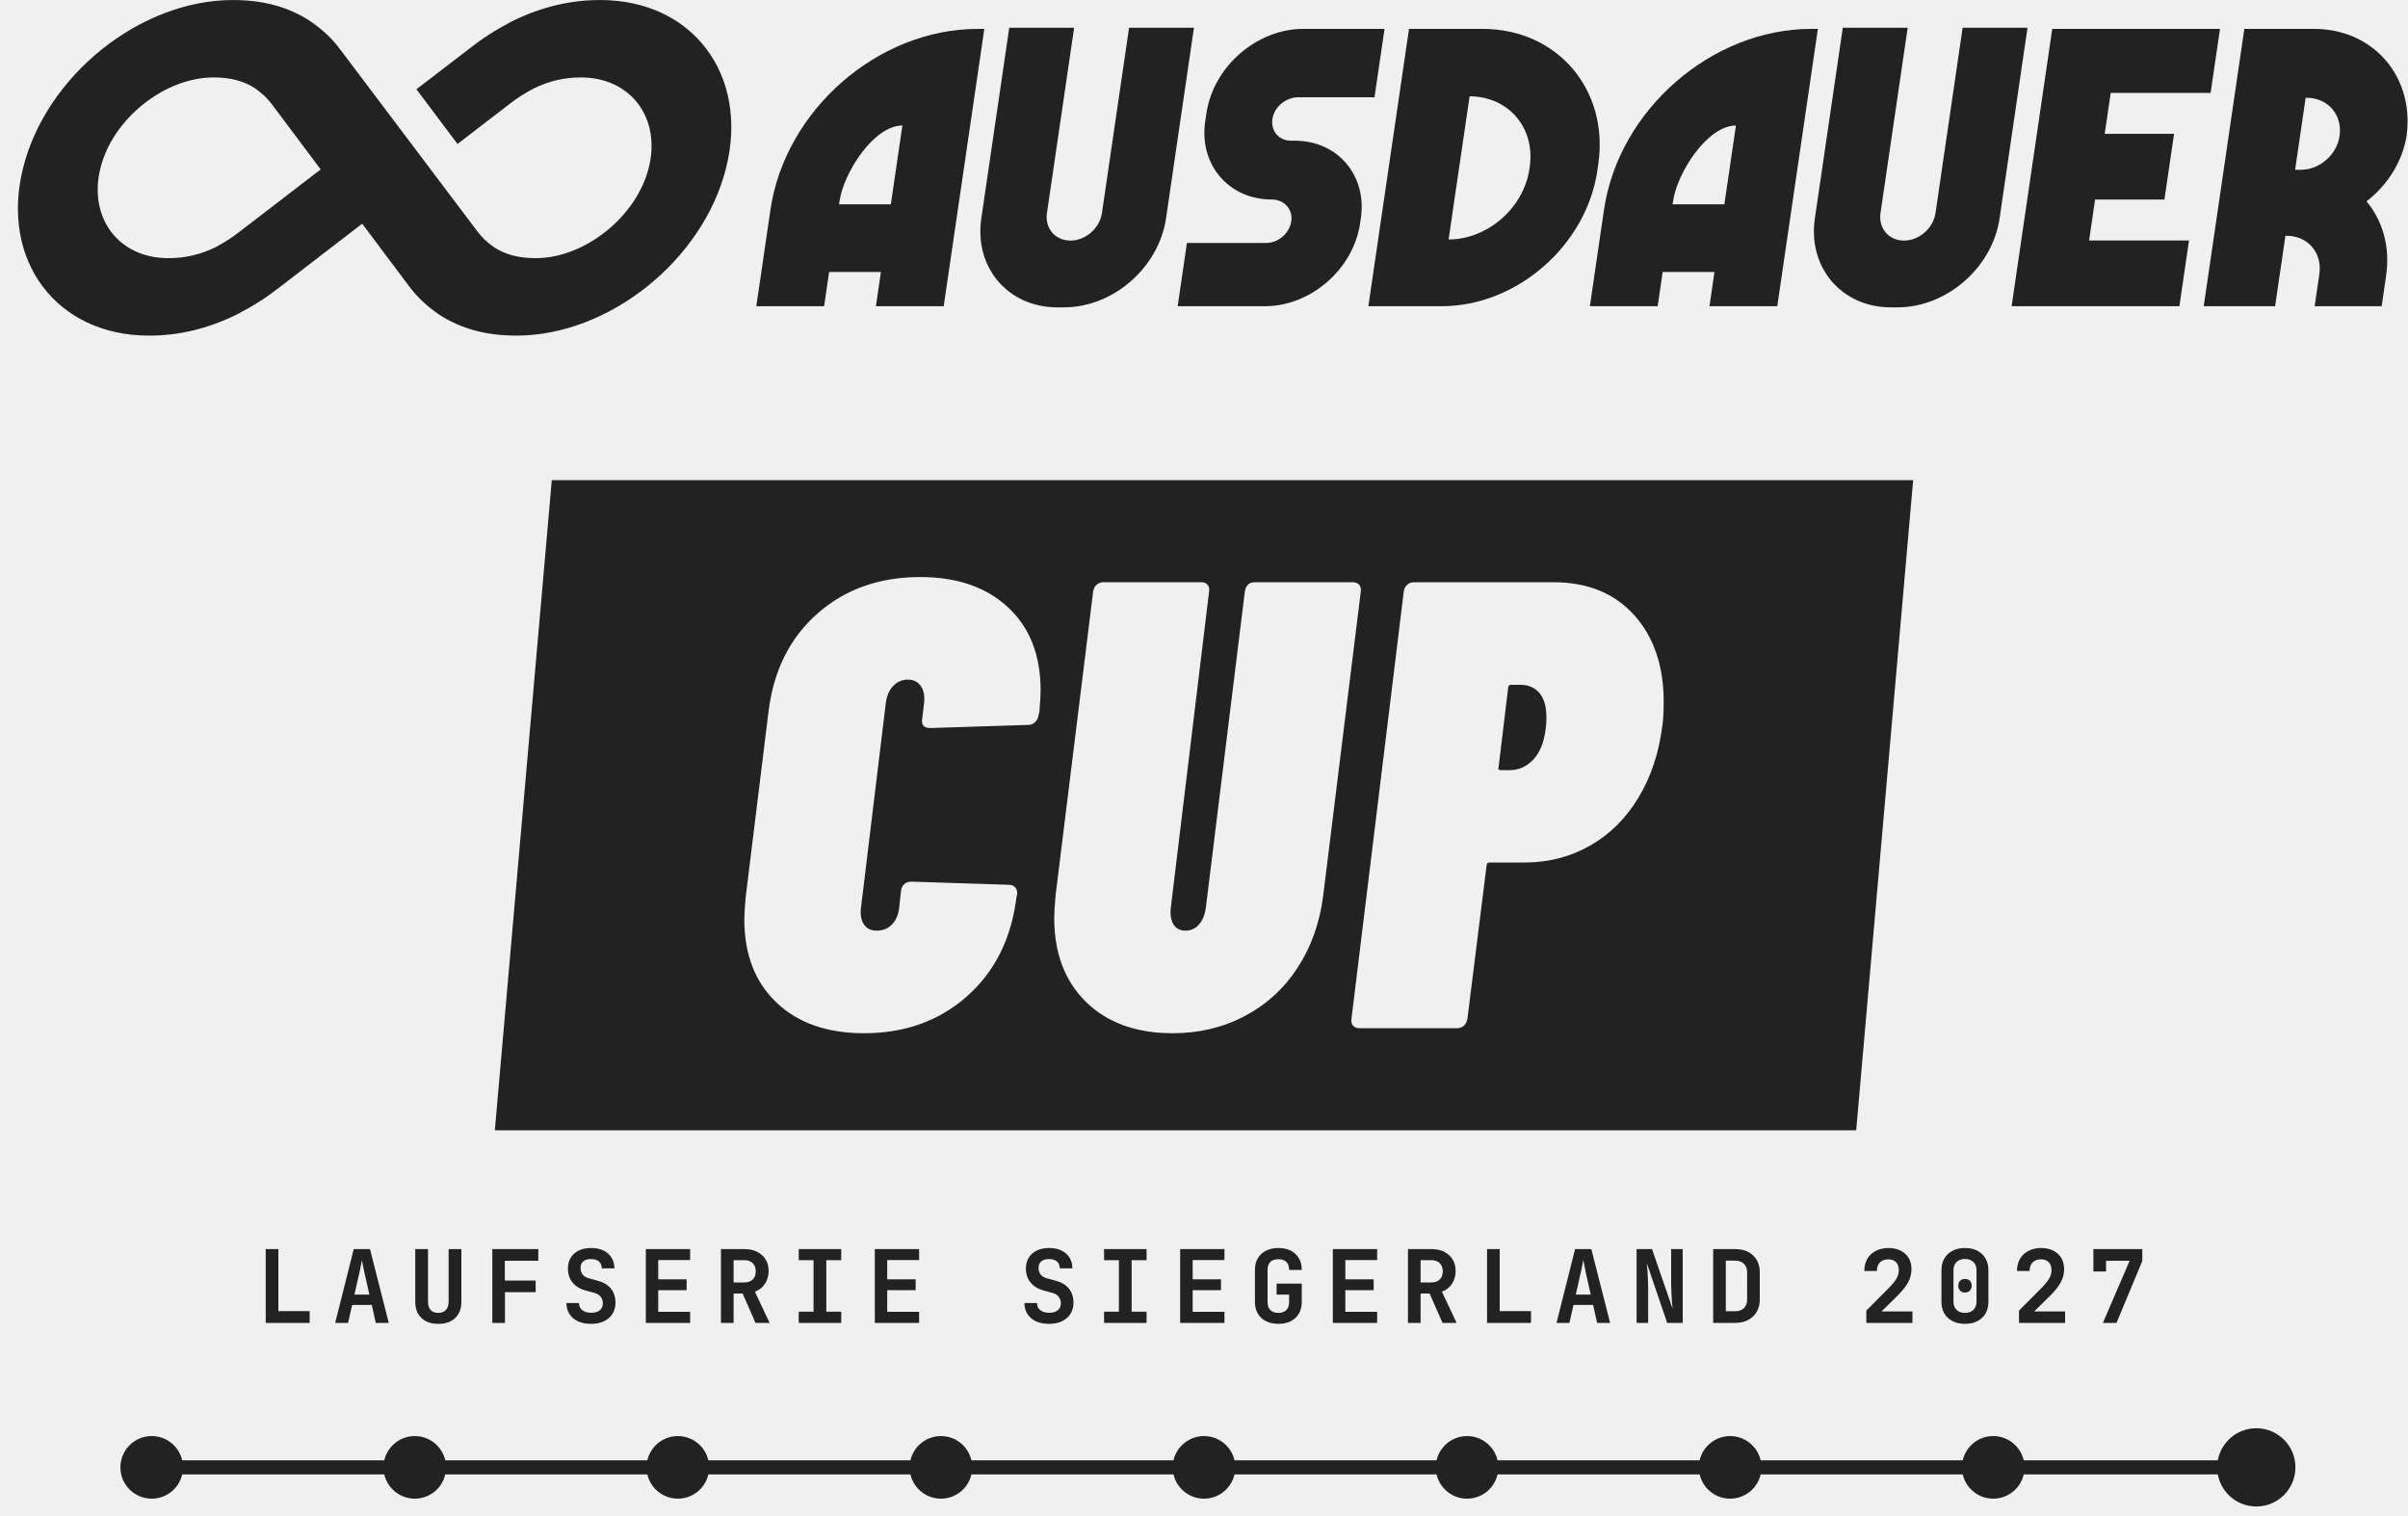
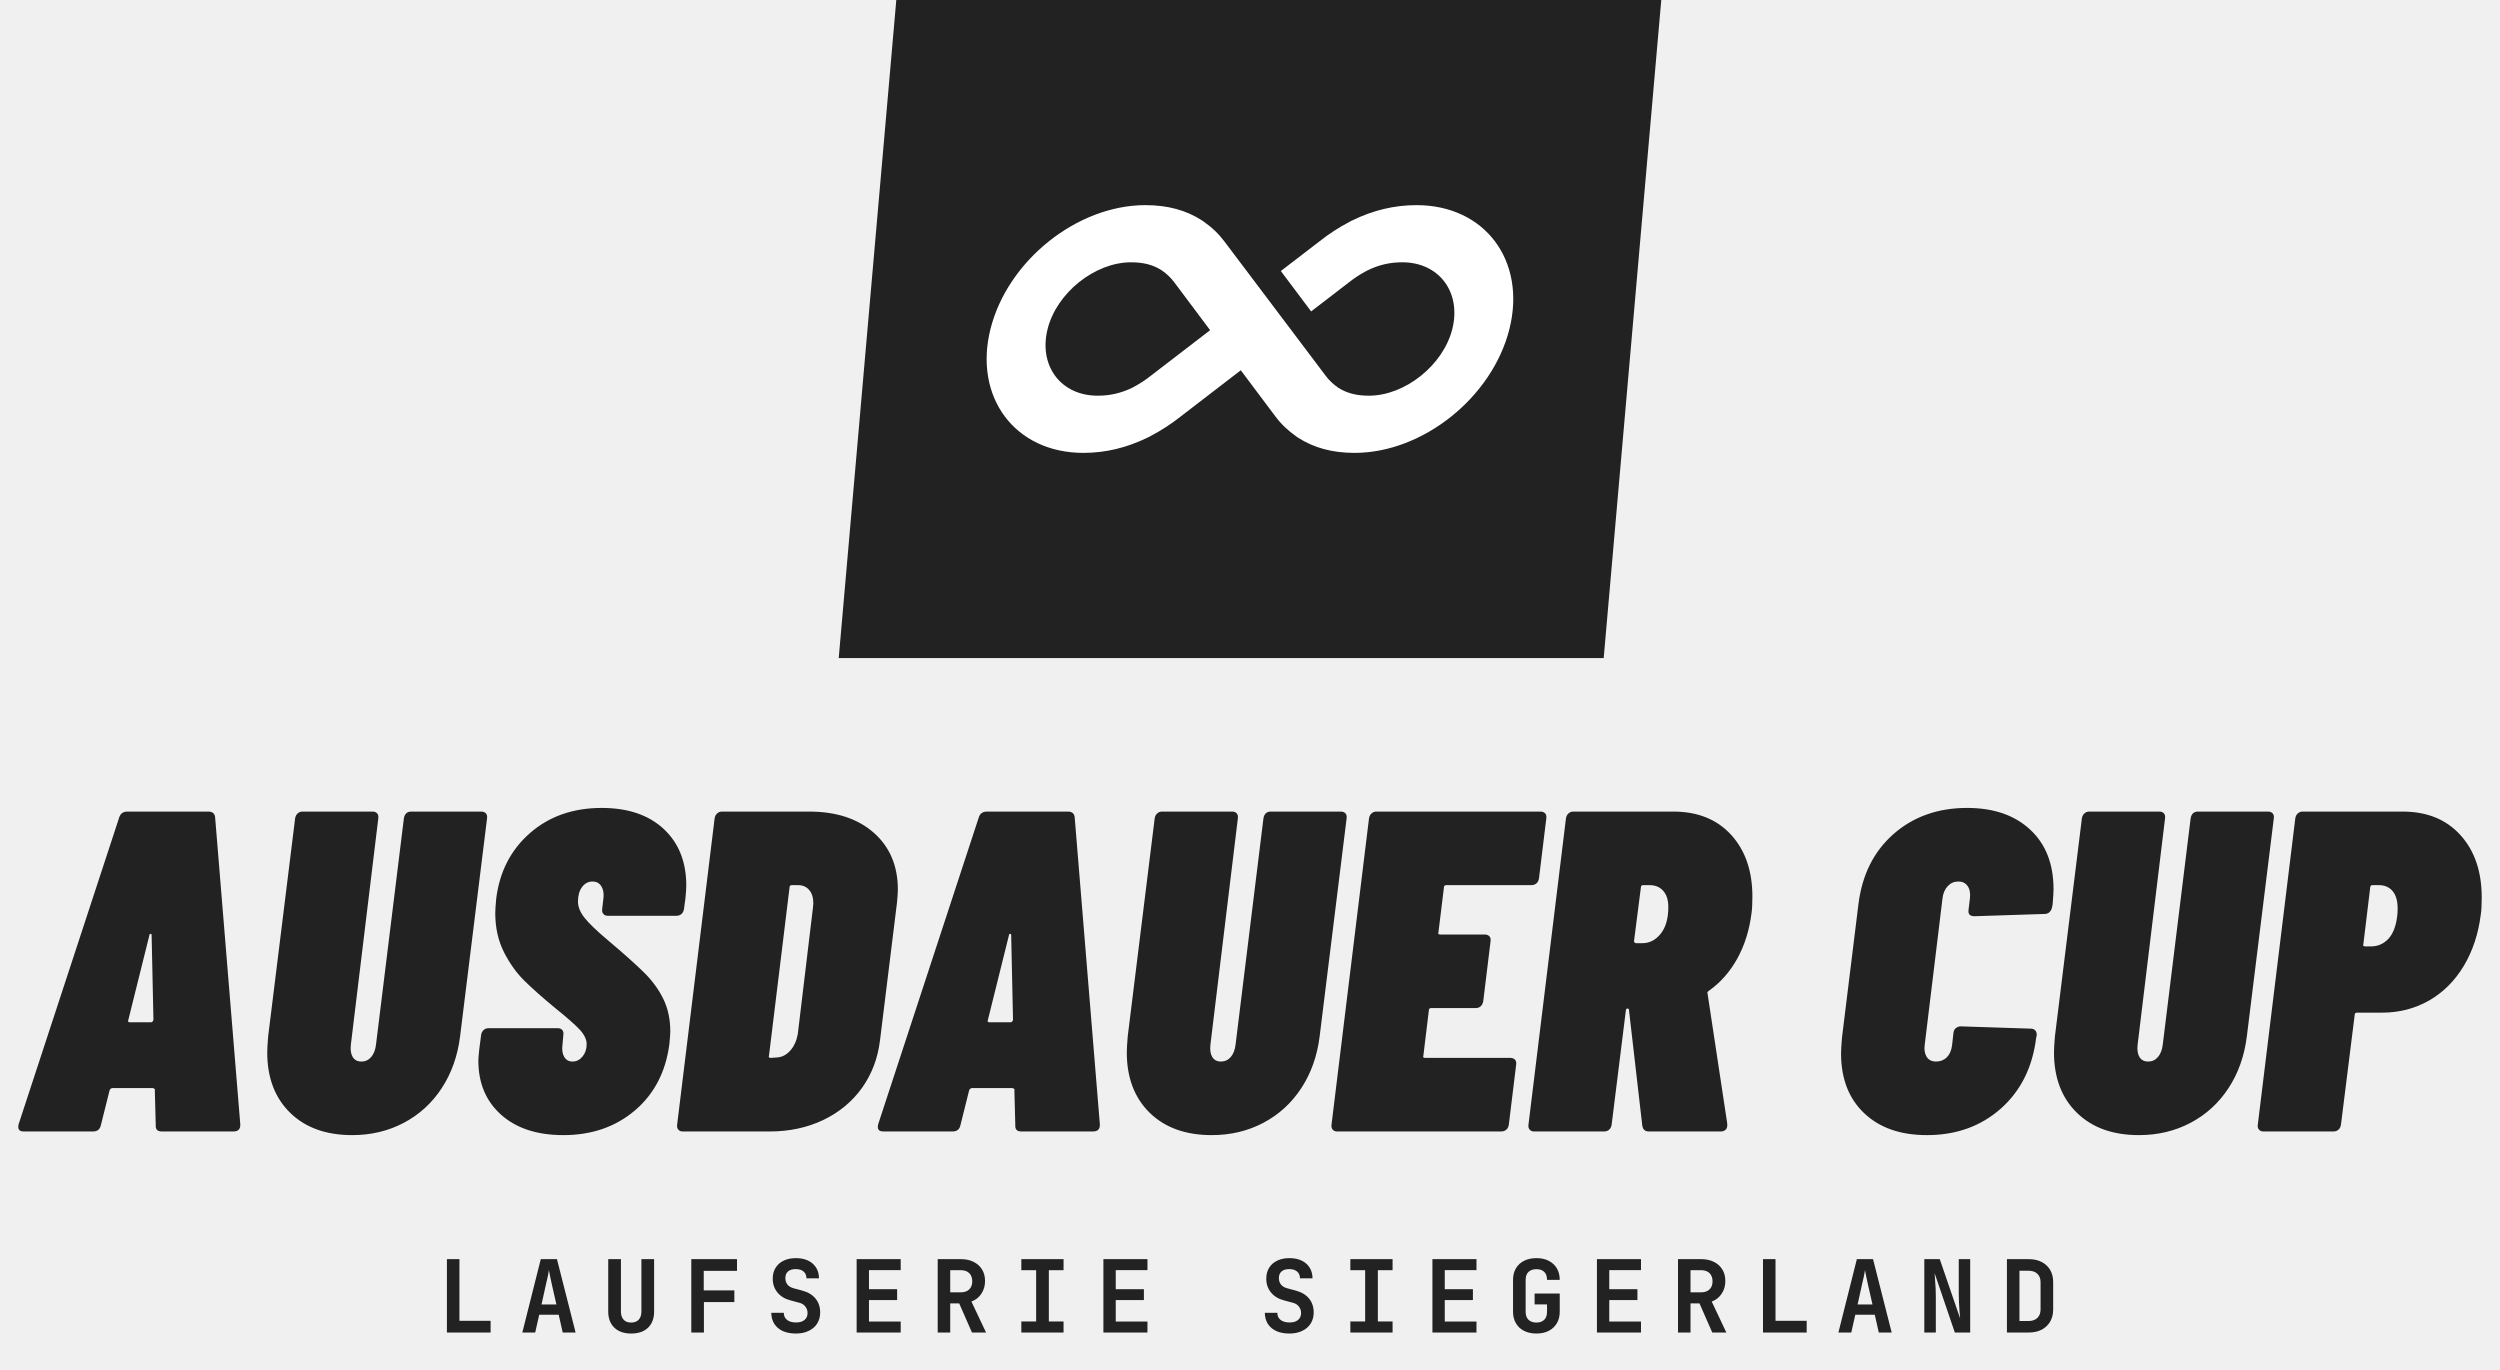
- <svg xmlns="http://www.w3.org/2000/svg" viewBox="0 0 200 125.88" role="img" aria-label="AUSDAUER CUP – Laufserie Siegerland 2027">
-   <g fill="#222222" transform="translate(0 0) scale(0.98333) translate(-318.11 -283.6)">
-     <path d="M 338.402 303.129 C 337.762 303.641 337.133 304.043 336.301 304.488 C 335 305.117 333.738 305.406 332.324 305.406 C 328.113 305.406 325.547 301.984 326.598 297.777 C 327.633 293.637 332.008 290.141 336.145 290.141 C 337.566 290.141 338.688 290.434 339.652 291.059 C 340.262 291.484 340.684 291.895 341.082 292.418 L 345.195 297.91 Z M 368.816 283.602 C 366.281 283.602 363.871 284.176 361.445 285.355 L 361.359 285.398 L 361.238 285.461 C 359.891 286.172 358.801 286.879 357.711 287.742 L 353.285 291.141 L 356.754 295.762 L 361.102 292.418 C 361.738 291.914 362.371 291.504 363.203 291.066 C 364.504 290.434 365.766 290.141 367.18 290.141 C 371.391 290.141 373.961 293.566 372.906 297.777 C 371.867 301.914 367.496 305.406 363.359 305.406 C 361.938 305.406 360.816 305.113 359.852 304.492 C 359.242 304.066 358.82 303.66 358.422 303.133 L 346.871 287.812 C 346.188 286.895 345.426 286.164 344.402 285.445 L 344.281 285.363 C 342.453 284.176 340.332 283.602 337.781 283.602 C 329.965 283.602 322.02 289.961 320.062 297.777 C 318.105 305.586 322.871 311.949 330.688 311.949 C 333.223 311.949 335.633 311.371 338.059 310.191 L 338.145 310.148 L 338.266 310.086 C 339.609 309.379 340.703 308.672 341.789 307.812 L 348.703 302.496 L 352.633 307.738 C 353.316 308.656 354.078 309.383 355.102 310.105 L 355.223 310.188 C 357.051 311.371 359.172 311.949 361.723 311.949 C 369.539 311.949 377.488 305.586 379.441 297.777 C 381.398 289.961 376.633 283.602 368.816 283.602" />
-     <path d="M 393.355 300.859 L 388.98 300.859 L 389.02 300.586 C 389.375 298.172 391.914 294.203 394.328 294.203 Z M 400.711 286.039 C 392.27 286.039 384.422 292.883 383.184 301.324 L 381.992 309.465 L 387.719 309.465 L 388.141 306.574 L 392.516 306.574 L 392.094 309.465 L 397.82 309.465 L 401.25 286.039 Z M 400.711 286.039" />
-     <path d="M 463.758 300.859 L 459.387 300.859 L 459.426 300.586 C 459.777 298.172 462.32 294.203 464.734 294.203 Z M 471.117 286.039 C 462.676 286.039 454.828 292.883 453.59 301.324 L 452.398 309.465 L 458.125 309.465 L 458.547 306.574 L 462.922 306.574 L 462.5 309.465 L 468.227 309.465 L 471.656 286.039 Z M 471.117 286.039" />
-     <path d="M 413.477 285.941 L 411.184 301.602 C 410.992 302.883 409.805 303.922 408.52 303.922 C 407.238 303.922 406.352 302.883 406.539 301.602 L 408.836 285.941 L 403.355 285.941 L 400.996 302.047 C 400.387 306.195 403.258 309.562 407.41 309.562 L 407.98 309.562 C 412.133 309.562 415.988 306.195 416.598 302.047 L 418.957 285.941 Z M 413.477 285.941" />
-     <path d="M 483.883 285.941 L 481.59 301.602 C 481.398 302.883 480.211 303.922 478.93 303.922 C 477.645 303.922 476.762 302.883 476.945 301.602 L 479.242 285.941 L 473.762 285.941 L 471.402 302.047 C 470.793 306.195 473.664 309.562 477.816 309.562 L 478.387 309.562 C 482.539 309.562 486.398 306.195 487.004 302.047 L 489.363 285.941 Z M 483.883 285.941" />
-     <path d="M 427.148 295.484 C 426.117 295.484 425.41 294.633 425.594 293.594 C 425.77 292.59 426.758 291.816 427.762 291.816 L 434.207 291.816 L 435.055 286.039 L 428.195 286.039 C 424.25 286.039 420.586 289.234 420.008 293.18 L 419.906 293.859 C 419.375 297.504 421.895 300.453 425.535 300.453 C 426.539 300.453 427.301 301.23 427.184 302.23 C 427.062 303.27 426.105 304.121 425.074 304.121 L 418.363 304.121 L 417.582 309.465 L 424.957 309.465 C 428.828 309.465 432.426 306.328 432.992 302.457 L 433.055 302.027 C 433.586 298.414 431.086 295.484 427.473 295.484 Z M 427.148 295.484" />
-     <path d="M 447.289 297.879 C 446.809 301.164 443.75 303.828 440.465 303.828 L 442.238 291.738 C 445.523 291.738 447.797 294.402 447.316 297.688 Z M 443.324 286.039 L 437.121 286.039 L 433.688 309.465 L 439.891 309.465 C 446.223 309.465 452.105 304.332 453.031 298.004 L 453.105 297.5 C 454.035 291.172 449.652 286.039 443.324 286.039" />
-     <path d="M 494.566 303.91 L 495.07 300.457 L 500.926 300.457 L 501.742 294.902 L 495.883 294.902 L 496.391 291.449 L 504.828 291.449 L 505.621 286.039 L 491.453 286.039 L 488.02 309.465 L 502.191 309.465 L 503.004 303.91 Z M 494.566 303.91" />
-     <path d="M 511.965 297.941 L 512.855 291.863 L 512.961 291.863 C 514.746 291.863 515.98 293.312 515.719 295.098 C 515.492 296.668 514.031 297.941 512.461 297.941 Z M 517.996 300.609 C 519.762 299.246 521.047 297.246 521.391 295.016 C 521.5 294.168 521.488 293.352 521.371 292.574 C 520.801 288.793 517.703 286.039 513.555 286.039 L 507.676 286.039 L 504.246 309.465 L 510.277 309.465 L 511.148 303.516 L 511.254 303.516 C 513.039 303.516 514.277 304.961 514.012 306.75 L 513.617 309.465 L 519.277 309.465 L 519.652 306.898 C 520.012 304.445 519.352 302.227 517.996 300.609" />
+ <svg xmlns="http://www.w3.org/2000/svg" viewBox="0 0 273.54 149.8" role="img" aria-label="AUSDAUER CUP – LAUFSERIE SIEGERLAND">
+   <g transform="translate(91.77 0) scale(1.125)">
+     <polygon points="5.6,0 80,0 74.4,64 0,64" fill="#222222" />
+     <g fill="#FFFFFF" transform="translate(13.1 19.95) scale(0.85) translate(-318.11 -283.6)">
+       <path d="M 338.402 303.129 C 337.762 303.641 337.133 304.043 336.301 304.488 C 335 305.117 333.738 305.406 332.324 305.406 C 328.113 305.406 325.547 301.984 326.598 297.777 C 327.633 293.637 332.008 290.141 336.145 290.141 C 337.566 290.141 338.688 290.434 339.652 291.059 C 340.262 291.484 340.684 291.895 341.082 292.418 L 345.195 297.91 Z M 368.816 283.602 C 366.281 283.602 363.871 284.176 361.445 285.355 L 361.359 285.398 L 361.238 285.461 C 359.891 286.172 358.801 286.879 357.711 287.742 L 353.285 291.141 L 356.754 295.762 L 361.102 292.418 C 361.738 291.914 362.371 291.504 363.203 291.066 C 364.504 290.434 365.766 290.141 367.18 290.141 C 371.391 290.141 373.961 293.566 372.906 297.777 C 371.867 301.914 367.496 305.406 363.359 305.406 C 361.938 305.406 360.816 305.113 359.852 304.492 C 359.242 304.066 358.82 303.66 358.422 303.133 L 346.871 287.812 C 346.188 286.895 345.426 286.164 344.402 285.445 L 344.281 285.363 C 342.453 284.176 340.332 283.602 337.781 283.602 C 329.965 283.602 322.02 289.961 320.062 297.777 C 318.105 305.586 322.871 311.949 330.688 311.949 C 333.223 311.949 335.633 311.371 338.059 310.191 L 338.145 310.148 L 338.266 310.086 C 339.609 309.379 340.703 308.672 341.789 307.812 L 348.703 302.496 L 352.633 307.738 C 353.316 308.656 354.078 309.383 355.102 310.105 L 355.223 310.188 C 357.051 311.371 359.172 311.949 361.723 311.949 C 369.539 311.949 377.488 305.586 379.441 297.777 C 381.398 289.961 376.633 283.602 368.816 283.602" />
+     </g>
  </g>
-   <path fill="#222222" fill-rule="evenodd" d="M45.83 39.88L158.9 39.88L154.17 93.88L41.1 93.88ZM71.77 85.82Q67.17 85.82 64.5 83.28Q61.82 80.74 61.82 76.35L61.82 76.35Q61.82 75.82 61.93 74.55L61.93 74.55L63.83 59.1Q64.47 53.96 67.91 50.95Q71.35 47.93 76.43 47.93L76.43 47.93Q81.03 47.93 83.73 50.45Q86.43 52.96 86.43 57.35L86.43 57.35Q86.43 57.83 86.33 59.1L86.33 59.1L86.27 59.36Q86.22 59.73 85.98 59.97Q85.74 60.21 85.43 60.21L85.43 60.21L77.28 60.47Q76.48 60.47 76.59 59.73L76.59 59.73L76.75 58.41Q76.85 57.51 76.48 56.98Q76.11 56.45 75.42 56.45L75.42 56.45Q74.68 56.45 74.18 56.98Q73.68 57.51 73.57 58.41L73.57 58.41L71.51 75.4Q71.4 76.24 71.75 76.77Q72.09 77.3 72.83 77.3L72.83 77.3Q73.57 77.3 74.07 76.8Q74.58 76.3 74.68 75.4L74.68 75.4L74.84 73.97Q74.89 73.6 75.13 73.41Q75.37 73.23 75.69 73.23L75.69 73.23L83.78 73.49Q84.16 73.49 84.34 73.73Q84.53 73.97 84.47 74.34L84.47 74.34L84.42 74.55Q83.78 79.68 80.32 82.75Q76.85 85.82 71.77 85.82L71.77 85.82ZM97.41 85.82Q92.86 85.82 90.21 83.23Q87.56 80.64 87.56 76.24L87.56 76.24Q87.56 75.66 87.67 74.39L87.67 74.39L90.79 49.15Q90.84 48.78 91.08 48.57Q91.32 48.36 91.64 48.36L91.64 48.36L99.79 48.36Q100.11 48.36 100.29 48.57Q100.48 48.78 100.42 49.15L100.42 49.15L97.25 75.34Q97.14 76.24 97.46 76.77Q97.78 77.3 98.47 77.3L98.47 77.3Q99.15 77.3 99.6 76.77Q100.05 76.24 100.16 75.34L100.16 75.34L103.39 49.15Q103.44 48.78 103.65 48.57Q103.86 48.36 104.23 48.36L104.23 48.36L112.33 48.36Q112.7 48.36 112.89 48.57Q113.07 48.78 113.02 49.15L113.02 49.15L109.9 74.39Q109.47 77.78 107.78 80.37Q106.09 82.97 103.39 84.39Q100.69 85.82 97.41 85.82L97.41 85.82ZM129.02 48.36Q133.26 48.36 135.72 51.08Q138.18 53.81 138.18 58.3L138.18 58.3Q138.18 59.57 138.07 60.26L138.07 60.26Q137.65 63.65 136.09 66.24Q134.53 68.84 132.06 70.24Q129.6 71.64 126.64 71.64L126.64 71.64L123.73 71.64Q123.47 71.64 123.47 71.9L123.47 71.9L121.88 84.61Q121.82 84.98 121.59 85.19Q121.35 85.4 121.03 85.4L121.03 85.4L112.88 85.4Q112.56 85.4 112.38 85.19Q112.19 84.98 112.25 84.61L112.25 84.61L116.59 49.15Q116.64 48.78 116.88 48.57Q117.11 48.36 117.43 48.36L117.43 48.36L129.02 48.36ZM125.37 63.97Q126.53 63.97 127.35 63.09Q128.18 62.22 128.39 60.47L128.39 60.47Q128.44 60.16 128.44 59.57L128.44 59.57Q128.44 58.25 127.86 57.56Q127.28 56.88 126.27 56.88L126.27 56.88L125.53 56.88Q125.26 56.88 125.26 57.14L125.26 57.14L124.47 63.7Q124.36 63.97 124.68 63.97L124.68 63.97L125.37 63.97Z" />
-   <path fill="#222222" d="M25.72 109.88L22.07 109.88L22.07 103.75L23.12 103.75L23.12 108.9L25.72 108.9L25.72 109.88ZM28.91 109.88L27.84 109.88L29.38 103.75L30.73 103.75L32.29 109.88L31.21 109.88L30.88 108.39L29.25 108.39L28.91 109.88ZM29.81 105.88L29.44 107.53L30.68 107.53L30.31 105.89Q30.22 105.48 30.15 105.14Q30.09 104.81 30.06 104.66L30.06 104.66Q30.04 104.81 29.97 105.14Q29.91 105.48 29.81 105.88L29.81 105.88ZM36.4 109.96L36.4 109.96Q35.5 109.96 35 109.47Q34.49 108.98 34.49 108.13L34.49 108.13L34.49 103.75L35.55 103.75L35.55 108.12Q35.55 108.56 35.76 108.8Q35.98 109.05 36.4 109.05L36.4 109.05Q36.81 109.05 37.04 108.8Q37.26 108.56 37.26 108.12L37.26 108.12L37.26 103.75L38.32 103.75L38.32 108.13Q38.32 108.98 37.81 109.47Q37.31 109.96 36.4 109.96ZM41.94 109.88L40.89 109.88L40.89 103.75L44.71 103.75L44.71 104.72L41.93 104.72L41.93 106.36L44.49 106.36L44.49 107.33L41.94 107.33L41.94 109.88ZM49.1 109.96L49.1 109.96Q48.47 109.96 48.01 109.75Q47.55 109.54 47.3 109.15Q47.05 108.76 47.04 108.23L47.04 108.23L48.09 108.23Q48.09 108.61 48.36 108.82Q48.64 109.04 49.11 109.04L49.11 109.04Q49.56 109.04 49.82 108.83Q50.07 108.62 50.07 108.25L50.07 108.25Q50.07 107.94 49.89 107.71Q49.71 107.48 49.38 107.39L49.38 107.39L48.67 107.2Q47.95 107.01 47.56 106.53Q47.17 106.06 47.17 105.38L47.17 105.38Q47.17 104.85 47.4 104.47Q47.64 104.08 48.07 103.87Q48.5 103.66 49.09 103.66L49.09 103.66Q49.98 103.66 50.5 104.12Q51.02 104.58 51.03 105.35L51.03 105.35L49.98 105.35Q49.98 104.99 49.75 104.78Q49.51 104.58 49.08 104.58L49.08 104.58Q48.67 104.58 48.44 104.77Q48.22 104.96 48.22 105.32L48.22 105.32Q48.22 105.64 48.39 105.86Q48.56 106.08 48.89 106.17L48.89 106.17L49.62 106.37Q50.35 106.56 50.74 107.03Q51.12 107.51 51.12 108.21L51.12 108.21Q51.12 108.73 50.87 109.13Q50.62 109.52 50.17 109.74Q49.71 109.96 49.1 109.96ZM57.32 109.88L53.64 109.88L53.64 103.75L57.32 103.75L57.32 104.66L54.67 104.66L54.67 106.26L57.03 106.26L57.03 107.16L54.67 107.16L54.67 108.96L57.32 108.96L57.32 109.88ZM60.93 109.88L59.88 109.88L59.88 103.75L61.82 103.75Q62.43 103.75 62.88 103.97Q63.33 104.2 63.59 104.61Q63.84 105.01 63.84 105.57L63.84 105.57Q63.84 106.17 63.53 106.64Q63.22 107.1 62.7 107.29L62.7 107.29L63.92 109.88L62.75 109.88L61.68 107.44L60.93 107.44L60.93 109.88ZM60.93 104.67L60.93 106.52L61.82 106.52Q62.27 106.52 62.52 106.27Q62.77 106.03 62.77 105.6L62.77 105.6Q62.77 105.17 62.52 104.92Q62.27 104.67 61.82 104.67L61.82 104.67L60.93 104.67ZM69.87 109.88L66.34 109.88L66.34 108.95L67.57 108.95L67.57 104.67L66.34 104.67L66.34 103.75L69.87 103.75L69.87 104.67L68.63 104.67L68.63 108.95L69.87 108.95L69.87 109.88ZM76.34 109.88L72.66 109.88L72.66 103.75L76.34 103.75L76.34 104.66L73.69 104.66L73.69 106.26L76.05 106.26L76.05 107.16L73.69 107.16L73.69 108.96L76.34 108.96L76.34 109.88ZM87.14 109.96L87.14 109.96Q86.51 109.96 86.05 109.75Q85.59 109.54 85.34 109.15Q85.09 108.76 85.08 108.23L85.08 108.23L86.13 108.23Q86.13 108.61 86.4 108.82Q86.68 109.04 87.15 109.04L87.15 109.04Q87.6 109.04 87.86 108.83Q88.11 108.62 88.11 108.25L88.11 108.25Q88.11 107.94 87.93 107.71Q87.75 107.48 87.42 107.39L87.42 107.39L86.71 107.2Q85.99 107.01 85.6 106.53Q85.21 106.06 85.21 105.38L85.21 105.38Q85.21 104.85 85.44 104.47Q85.68 104.08 86.11 103.87Q86.54 103.66 87.13 103.66L87.13 103.66Q88.02 103.66 88.54 104.12Q89.06 104.58 89.07 105.35L89.07 105.35L88.02 105.35Q88.02 104.99 87.79 104.78Q87.55 104.58 87.12 104.58L87.12 104.58Q86.71 104.58 86.48 104.77Q86.26 104.96 86.26 105.32L86.26 105.32Q86.26 105.64 86.43 105.86Q86.6 106.08 86.93 106.17L86.93 106.17L87.66 106.37Q88.39 106.56 88.78 107.03Q89.16 107.51 89.16 108.21L89.16 108.21Q89.16 108.73 88.91 109.13Q88.66 109.52 88.21 109.74Q87.75 109.96 87.14 109.96ZM95.23 109.88L91.7 109.88L91.7 108.95L92.93 108.95L92.93 104.67L91.7 104.67L91.7 103.75L95.23 103.75L95.23 104.67L93.99 104.67L93.99 108.95L95.23 108.95L95.23 109.88ZM101.7 109.88L98.02 109.88L98.02 103.75L101.7 103.75L101.7 104.66L99.06 104.66L99.06 106.26L101.41 106.26L101.41 107.16L99.06 107.16L99.06 108.96L101.7 108.96L101.7 109.88ZM106.18 109.96L106.18 109.96Q105.59 109.96 105.15 109.74Q104.71 109.52 104.47 109.11Q104.23 108.7 104.23 108.15L104.23 108.15L104.23 105.48Q104.23 104.91 104.47 104.51Q104.71 104.11 105.15 103.88Q105.59 103.66 106.18 103.66L106.18 103.66Q106.77 103.66 107.21 103.88Q107.64 104.11 107.88 104.51Q108.12 104.91 108.12 105.48L108.12 105.48L107.07 105.48Q107.07 105.04 106.84 104.81Q106.6 104.59 106.18 104.59L106.18 104.59Q105.75 104.59 105.51 104.81Q105.28 105.04 105.28 105.47L105.28 105.47L105.28 108.15Q105.28 108.58 105.51 108.81Q105.75 109.05 106.18 109.05L106.18 109.05Q106.6 109.05 106.84 108.81Q107.07 108.58 107.07 108.15L107.07 108.15L107.07 107.53L106.03 107.53L106.03 106.62L108.12 106.62L108.12 108.15Q108.12 108.7 107.88 109.11Q107.64 109.52 107.21 109.74Q106.77 109.96 106.18 109.96ZM114.38 109.88L110.7 109.88L110.7 103.75L114.38 103.75L114.38 104.66L111.74 104.66L111.74 106.26L114.09 106.26L114.09 107.16L111.74 107.16L111.74 108.96L114.38 108.96L114.38 109.88ZM117.99 109.88L116.94 109.88L116.94 103.75L118.88 103.75Q119.49 103.75 119.94 103.97Q120.39 104.2 120.65 104.61Q120.9 105.01 120.9 105.57L120.9 105.57Q120.9 106.17 120.59 106.64Q120.28 107.1 119.76 107.29L119.76 107.29L120.98 109.88L119.81 109.88L118.74 107.44L117.99 107.44L117.99 109.88ZM117.99 104.67L117.99 106.52L118.88 106.52Q119.33 106.52 119.58 106.27Q119.83 106.03 119.83 105.6L119.83 105.6Q119.83 105.17 119.58 104.92Q119.33 104.67 118.88 104.67L118.88 104.67L117.99 104.67ZM127.16 109.88L123.51 109.88L123.51 103.75L124.56 103.75L124.56 108.9L127.16 108.9L127.16 109.88ZM130.35 109.88L129.28 109.88L130.82 103.75L132.17 103.75L133.73 109.88L132.65 109.88L132.32 108.39L130.69 108.39L130.35 109.88ZM131.25 105.88L130.88 107.53L132.12 107.53L131.75 105.89Q131.66 105.48 131.6 105.14Q131.53 104.81 131.5 104.66L131.5 104.66Q131.48 104.81 131.41 105.14Q131.35 105.48 131.25 105.88L131.25 105.88ZM136.89 109.88L135.93 109.88L135.93 103.75L137.21 103.75L138.92 108.7Q138.89 108.43 138.86 108.07Q138.83 107.7 138.82 107.32Q138.8 106.94 138.8 106.65L138.8 106.65L138.8 103.75L139.76 103.75L139.76 109.88L138.47 109.88L136.78 104.92Q136.8 105.17 136.83 105.51Q136.85 105.85 136.87 106.22Q136.89 106.58 136.89 106.88L136.89 106.88L136.89 109.88ZM144.12 109.88L142.29 109.88L142.29 103.75L144.12 103.75Q144.74 103.75 145.19 103.98Q145.65 104.22 145.9 104.64Q146.16 105.07 146.16 105.66L146.16 105.66L146.16 107.95Q146.16 108.53 145.9 108.97Q145.65 109.4 145.19 109.64Q144.74 109.88 144.12 109.88L144.12 109.88ZM143.34 104.71L143.34 108.91L144.12 108.91Q144.57 108.91 144.84 108.66Q145.11 108.4 145.11 107.95L145.11 107.95L145.11 105.66Q145.11 105.22 144.84 104.97Q144.57 104.71 144.12 104.71L144.12 104.71L143.34 104.71ZM158.84 109.88L155.01 109.88L155.01 108.86L156.92 106.94Q157.32 106.53 157.52 106.19Q157.71 105.86 157.71 105.51L157.71 105.51Q157.71 105.08 157.48 104.84Q157.24 104.6 156.84 104.6L156.84 104.6Q156.39 104.6 156.14 104.86Q155.89 105.11 155.89 105.57L155.89 105.57L154.84 105.57Q154.85 104.98 155.09 104.56Q155.34 104.13 155.8 103.9Q156.25 103.66 156.85 103.66L156.85 103.66Q157.43 103.66 157.86 103.88Q158.29 104.1 158.53 104.49Q158.76 104.89 158.76 105.43L158.76 105.43Q158.76 106 158.47 106.53Q158.18 107.06 157.54 107.68L157.54 107.68L156.27 108.93L158.84 108.93L158.84 109.88ZM163.2 109.96L163.2 109.96Q162.61 109.96 162.17 109.73Q161.73 109.51 161.49 109.1Q161.25 108.68 161.25 108.13L161.25 108.13L161.25 105.49Q161.25 104.94 161.49 104.53Q161.73 104.12 162.17 103.89Q162.61 103.66 163.2 103.66L163.2 103.66Q163.81 103.66 164.24 103.89Q164.67 104.12 164.91 104.53Q165.15 104.94 165.15 105.49L165.15 105.49L165.15 108.13Q165.15 108.68 164.91 109.1Q164.67 109.51 164.24 109.73Q163.8 109.96 163.2 109.96ZM163.2 109.05L163.2 109.05Q163.64 109.05 163.9 108.8Q164.16 108.55 164.16 108.13L164.16 108.13L164.16 105.49Q164.16 105.07 163.9 104.82Q163.64 104.57 163.2 104.57L163.2 104.57Q162.77 104.57 162.51 104.82Q162.25 105.07 162.25 105.49L162.25 105.49L162.25 108.13Q162.25 108.55 162.51 108.8Q162.77 109.05 163.2 109.05ZM163.2 107.36L163.2 107.36Q162.96 107.36 162.8 107.2Q162.65 107.04 162.65 106.79L162.65 106.79Q162.65 106.53 162.8 106.38Q162.95 106.23 163.2 106.23L163.2 106.23Q163.45 106.23 163.61 106.38Q163.76 106.53 163.76 106.79L163.76 106.79Q163.76 107.04 163.61 107.2Q163.45 107.36 163.2 107.36ZM171.52 109.88L167.69 109.88L167.69 108.86L169.6 106.94Q170 106.53 170.2 106.19Q170.39 105.86 170.39 105.51L170.39 105.51Q170.39 105.08 170.16 104.84Q169.92 104.6 169.52 104.6L169.52 104.6Q169.07 104.6 168.82 104.86Q168.57 105.11 168.57 105.57L168.57 105.57L167.52 105.57Q167.53 104.98 167.77 104.56Q168.02 104.13 168.48 103.9Q168.93 103.66 169.53 103.66L169.53 103.66Q170.11 103.66 170.54 103.88Q170.97 104.1 171.21 104.49Q171.44 104.89 171.44 105.43L171.44 105.43Q171.44 106 171.15 106.53Q170.86 107.06 170.22 107.68L170.22 107.68L168.95 108.93L171.52 108.93L171.52 109.88ZM175.79 109.88L174.66 109.88L176.88 104.72L174.92 104.72L174.92 105.61L173.87 105.61L173.87 103.75L177.93 103.75L177.93 104.74L175.79 109.88Z" />
-   <path d="M12.6 121.88H187.4" stroke="#222222" stroke-width="1.17" fill="none" />
-   <circle cx="12.6" cy="121.88" r="2.6" fill="#222222" />
-   <circle cx="34.45" cy="121.88" r="2.6" fill="#222222" />
-   <circle cx="56.3" cy="121.88" r="2.6" fill="#222222" />
-   <circle cx="78.15" cy="121.88" r="2.6" fill="#222222" />
-   <circle cx="100" cy="121.88" r="2.6" fill="#222222" />
-   <circle cx="121.85" cy="121.88" r="2.6" fill="#222222" />
-   <circle cx="143.7" cy="121.88" r="2.6" fill="#222222" />
-   <circle cx="165.55" cy="121.88" r="2.6" fill="#222222" />
-   <circle cx="187.4" cy="121.88" r="3.25" fill="#222222" />
+   <path fill="#222222" d="M17.69 123.8Q16.99 123.8 17.04 123.1L17.04 123.1L16.94 119.3Q16.99 119.2 16.89 119.13Q16.79 119.05 16.69 119.05L16.69 119.05L12.34 119.05Q12.09 119.05 11.99 119.3L11.99 119.3L11.04 123.1Q10.89 123.8 10.19 123.8L10.19 123.8L2.59 123.8Q1.84 123.8 2.04 123L2.04 123L13.04 89.45Q13.24 88.8 13.94 88.8L13.94 88.8L22.79 88.8Q23.49 88.8 23.54 89.45L23.54 89.45L26.29 123L26.29 123.1Q26.29 123.8 25.54 123.8L25.54 123.8L17.69 123.8ZM14.04 111.6Q13.94 111.85 14.19 111.85L14.19 111.85L16.54 111.85Q16.69 111.85 16.79 111.6L16.79 111.6L16.59 102.35Q16.59 102.15 16.47 102.18Q16.34 102.2 16.34 102.35L16.34 102.35L14.04 111.6ZM38.54 124.2Q34.24 124.2 31.74 121.75Q29.24 119.3 29.24 115.15L29.24 115.15Q29.24 114.6 29.34 113.4L29.34 113.4L32.29 89.55Q32.34 89.2 32.57 89Q32.79 88.8 33.09 88.8L33.09 88.8L40.79 88.8Q41.09 88.8 41.27 89Q41.44 89.2 41.39 89.55L41.39 89.55L38.39 114.3Q38.29 115.15 38.59 115.65Q38.89 116.15 39.54 116.15L39.54 116.15Q40.19 116.15 40.62 115.65Q41.04 115.15 41.14 114.3L41.14 114.3L44.19 89.55Q44.24 89.2 44.44 89Q44.64 88.8 44.99 88.8L44.99 88.8L52.64 88.8Q52.99 88.8 53.17 89Q53.34 89.2 53.29 89.55L53.29 89.55L50.34 113.4Q49.94 116.6 48.34 119.05Q46.74 121.5 44.19 122.85Q41.64 124.2 38.54 124.2L38.54 124.2ZM61.64 124.2Q57.34 124.2 54.84 121.98Q52.34 119.75 52.34 116.05L52.34 116.05Q52.34 115.7 52.44 114.8L52.44 114.8L52.64 113.25Q52.69 112.9 52.92 112.7Q53.14 112.5 53.44 112.5L53.44 112.5L61.04 112.5Q61.34 112.5 61.52 112.7Q61.69 112.9 61.64 113.25L61.64 113.25L61.54 114.35Q61.44 115.15 61.74 115.65Q62.04 116.15 62.64 116.15L62.64 116.15Q63.29 116.15 63.74 115.6Q64.19 115.05 64.19 114.25L64.19 114.25Q64.19 113.5 63.47 112.7Q62.74 111.9 60.69 110.25L60.69 110.25Q58.69 108.6 57.39 107.32Q56.09 106.05 55.14 104.18Q54.19 102.3 54.19 99.9L54.19 99.9Q54.19 99.45 54.29 98.35L54.29 98.35Q54.84 93.9 57.99 91.15Q61.14 88.4 65.84 88.4L65.84 88.4Q70.14 88.4 72.62 90.7Q75.09 93 75.09 96.9L75.09 96.9Q75.09 97.35 74.99 98.35L74.99 98.35L74.84 99.45Q74.79 99.8 74.57 100Q74.34 100.2 74.04 100.2L74.04 100.2L66.49 100.2Q66.19 100.2 66.02 100Q65.84 99.8 65.89 99.45L65.89 99.45L66.04 98.15Q66.09 97.4 65.77 96.93Q65.44 96.45 64.84 96.45L64.84 96.45Q64.14 96.45 63.69 97.05Q63.24 97.65 63.24 98.65L63.24 98.65Q63.24 99.5 63.94 100.4Q64.64 101.3 66.54 102.9L66.54 102.9Q69.09 105.05 70.44 106.38Q71.79 107.7 72.57 109.28Q73.34 110.85 73.34 112.85L73.34 112.85Q73.34 113.25 73.24 114.25L73.24 114.25Q72.64 118.8 69.47 121.5Q66.29 124.2 61.64 124.2L61.64 124.2ZM74.69 123.8Q74.39 123.8 74.22 123.6Q74.04 123.4 74.09 123.05L74.09 123.05L78.19 89.55Q78.24 89.2 78.47 89Q78.69 88.8 78.99 88.8L78.99 88.8L88.54 88.8Q92.99 88.8 95.62 91.13Q98.24 93.45 98.24 97.35L98.24 97.35Q98.24 97.8 98.14 98.8L98.14 98.8L96.29 113.8Q95.94 116.75 94.32 119.03Q92.69 121.3 90.07 122.55Q87.44 123.8 84.24 123.8L84.24 123.8L74.69 123.8ZM84.14 115.5Q84.04 115.75 84.34 115.75L84.34 115.75L85.04 115.7Q85.84 115.65 86.47 114.95Q87.09 114.25 87.29 113.15L87.29 113.15L88.94 99.4L88.99 98.85Q88.99 97.9 88.54 97.38Q88.09 96.85 87.34 96.85L87.34 96.85L86.64 96.85Q86.39 96.85 86.39 97.1L86.39 97.1L84.14 115.5ZM111.74 123.8Q111.04 123.8 111.09 123.1L111.09 123.1L110.99 119.3Q111.04 119.2 110.94 119.13Q110.84 119.05 110.74 119.05L110.74 119.05L106.39 119.05Q106.14 119.05 106.04 119.3L106.04 119.3L105.09 123.1Q104.94 123.8 104.24 123.8L104.24 123.8L96.64 123.8Q95.89 123.8 96.09 123L96.09 123L107.09 89.45Q107.29 88.8 107.99 88.8L107.99 88.8L116.84 88.8Q117.54 88.8 117.59 89.45L117.59 89.45L120.34 123L120.34 123.1Q120.34 123.8 119.59 123.8L119.59 123.8L111.74 123.8ZM108.09 111.6Q107.99 111.85 108.24 111.85L108.24 111.85L110.59 111.85Q110.74 111.85 110.84 111.6L110.84 111.6L110.64 102.35Q110.64 102.15 110.52 102.18Q110.39 102.2 110.39 102.35L110.39 102.35L108.09 111.6ZM132.59 124.2Q128.29 124.2 125.79 121.75Q123.29 119.3 123.29 115.15L123.29 115.15Q123.29 114.6 123.39 113.4L123.39 113.4L126.34 89.55Q126.39 89.2 126.62 89Q126.84 88.8 127.14 88.8L127.14 88.8L134.84 88.8Q135.14 88.8 135.32 89Q135.49 89.2 135.44 89.55L135.44 89.55L132.44 114.3Q132.34 115.15 132.64 115.65Q132.94 116.15 133.59 116.15L133.59 116.15Q134.24 116.15 134.67 115.65Q135.09 115.15 135.19 114.3L135.19 114.3L138.24 89.55Q138.29 89.2 138.49 89Q138.69 88.8 139.04 88.8L139.04 88.8L146.69 88.8Q147.04 88.8 147.22 89Q147.39 89.2 147.34 89.55L147.34 89.55L144.39 113.4Q143.99 116.6 142.39 119.05Q140.79 121.5 138.24 122.85Q135.69 124.2 132.59 124.2L132.59 124.2ZM168.39 96.1Q168.34 96.45 168.12 96.65Q167.89 96.85 167.54 96.85L167.54 96.85L158.24 96.85Q157.99 96.85 157.99 97.1L157.99 97.1L157.39 102Q157.29 102.25 157.59 102.25L157.59 102.25L162.44 102.25Q162.79 102.25 162.97 102.45Q163.14 102.65 163.09 103L163.09 103L162.29 109.55Q162.14 110.3 161.44 110.3L161.44 110.3L156.59 110.3Q156.34 110.3 156.34 110.55L156.34 110.55L155.74 115.5Q155.64 115.75 155.94 115.75L155.94 115.75L165.24 115.75Q165.59 115.75 165.77 115.95Q165.94 116.15 165.89 116.5L165.89 116.5L165.09 123.05Q165.04 123.4 164.82 123.6Q164.59 123.8 164.24 123.8L164.24 123.8L146.29 123.8Q145.99 123.8 145.82 123.6Q145.64 123.4 145.69 123.05L145.69 123.05L149.79 89.55Q149.84 89.2 150.07 89Q150.29 88.8 150.59 88.8L150.59 88.8L168.54 88.8Q168.89 88.8 169.07 89Q169.24 89.2 169.19 89.55L169.19 89.55L168.39 96.1ZM180.39 123.8Q179.79 123.8 179.69 123.15L179.69 123.15L178.24 110.55Q178.24 110.35 178.09 110.35L178.09 110.35Q177.89 110.35 177.89 110.6L177.89 110.6L176.34 123.05Q176.29 123.4 176.07 123.6Q175.84 123.8 175.54 123.8L175.54 123.8L167.84 123.8Q167.54 123.8 167.37 123.6Q167.19 123.4 167.24 123.05L167.24 123.05L171.34 89.55Q171.39 89.2 171.62 89Q171.84 88.8 172.14 88.8L172.14 88.8L183.09 88.8Q187.09 88.8 189.42 91.35Q191.74 93.9 191.74 98.1L191.74 98.1Q191.74 99.3 191.64 99.95L191.64 99.95Q191.29 102.7 190.09 104.88Q188.89 107.05 186.99 108.4L186.99 108.4Q186.74 108.55 186.84 108.75L186.84 108.75L188.99 122.95L188.99 123.15Q188.99 123.45 188.79 123.63Q188.59 123.8 188.29 123.8L188.29 123.8L180.39 123.8ZM180.49 96.85L179.79 96.85Q179.54 96.85 179.54 97.1L179.54 97.1L178.79 102.95Q178.79 103.2 179.04 103.2L179.04 103.2L179.69 103.2Q180.89 103.2 181.72 102.15Q182.54 101.1 182.54 99.25L182.54 99.25Q182.54 98.1 181.99 97.48Q181.44 96.85 180.49 96.85L180.49 96.85ZM210.84 124.2Q206.49 124.2 203.97 121.8Q201.44 119.4 201.44 115.25L201.44 115.25Q201.44 114.75 201.54 113.55L201.54 113.55L203.34 98.95Q203.94 94.1 207.19 91.25Q210.44 88.4 215.24 88.4L215.24 88.4Q219.59 88.4 222.14 90.78Q224.69 93.15 224.69 97.3L224.69 97.3Q224.69 97.75 224.59 98.95L224.59 98.95L224.54 99.2Q224.49 99.55 224.27 99.78Q224.04 100 223.74 100L223.74 100L216.04 100.25Q215.29 100.25 215.39 99.55L215.39 99.55L215.54 98.3Q215.64 97.45 215.29 96.95Q214.94 96.45 214.29 96.45L214.29 96.45Q213.59 96.45 213.12 96.95Q212.64 97.45 212.54 98.3L212.54 98.3L210.59 114.35Q210.49 115.15 210.82 115.65Q211.14 116.15 211.84 116.15L211.84 116.15Q212.54 116.15 213.02 115.68Q213.49 115.2 213.59 114.35L213.59 114.35L213.74 113Q213.79 112.65 214.02 112.48Q214.24 112.3 214.54 112.3L214.54 112.3L222.19 112.55Q222.54 112.55 222.72 112.78Q222.89 113 222.84 113.35L222.84 113.35L222.79 113.55Q222.19 118.4 218.92 121.3Q215.64 124.2 210.84 124.2L210.84 124.2ZM234.04 124.2Q229.74 124.2 227.24 121.75Q224.74 119.3 224.74 115.15L224.74 115.15Q224.74 114.6 224.84 113.4L224.84 113.4L227.79 89.55Q227.84 89.2 228.07 89Q228.29 88.8 228.59 88.8L228.59 88.8L236.29 88.8Q236.59 88.8 236.77 89Q236.94 89.2 236.89 89.55L236.89 89.55L233.89 114.3Q233.79 115.15 234.09 115.65Q234.39 116.15 235.04 116.15L235.04 116.15Q235.69 116.15 236.12 115.65Q236.54 115.15 236.64 114.3L236.64 114.3L239.69 89.55Q239.74 89.2 239.94 89Q240.14 88.8 240.49 88.8L240.49 88.8L248.14 88.8Q248.49 88.8 248.67 89Q248.84 89.2 248.79 89.55L248.79 89.55L245.84 113.4Q245.44 116.6 243.84 119.05Q242.24 121.5 239.69 122.85Q237.14 124.2 234.04 124.2L234.04 124.2ZM262.89 88.8Q266.89 88.8 269.22 91.38Q271.54 93.95 271.54 98.2L271.54 98.2Q271.54 99.4 271.44 100.05L271.44 100.05Q271.04 103.25 269.57 105.7Q268.09 108.15 265.77 109.48Q263.44 110.8 260.64 110.8L260.64 110.8L257.89 110.8Q257.64 110.8 257.64 111.05L257.64 111.05L256.14 123.05Q256.09 123.4 255.87 123.6Q255.64 123.8 255.34 123.8L255.34 123.8L247.64 123.8Q247.34 123.8 247.17 123.6Q246.99 123.4 247.04 123.05L247.04 123.05L251.14 89.55Q251.19 89.2 251.42 89Q251.64 88.8 251.94 88.8L251.94 88.8L262.89 88.8ZM259.44 103.55Q260.54 103.55 261.32 102.73Q262.09 101.9 262.29 100.25L262.29 100.25Q262.34 99.95 262.34 99.4L262.34 99.4Q262.34 98.15 261.79 97.5Q261.24 96.85 260.29 96.85L260.29 96.85L259.59 96.85Q259.34 96.85 259.34 97.1L259.34 97.1L258.59 103.3Q258.49 103.55 258.79 103.55L258.79 103.55L259.44 103.55Z" />
+   <path fill="#222222" d="M53.68 145.8L48.9 145.8L48.9 137.77L50.27 137.77L50.27 144.52L53.68 144.52L53.68 145.8ZM58.56 145.8L57.15 145.8L59.17 137.77L60.94 137.77L62.98 145.8L61.57 145.8L61.13 143.85L59 143.85L58.56 145.8ZM59.73 140.56L59.25 142.73L60.88 142.73L60.39 140.58Q60.27 140.04 60.18 139.6Q60.1 139.17 60.06 138.97L60.06 138.97Q60.03 139.17 59.95 139.6Q59.86 140.04 59.73 140.56L59.73 140.56ZM69.06 145.91L69.06 145.91Q67.89 145.91 67.22 145.27Q66.55 144.62 66.55 143.51L66.55 143.51L66.55 137.77L67.94 137.77L67.94 143.5Q67.94 144.07 68.23 144.39Q68.51 144.71 69.06 144.71L69.06 144.71Q69.6 144.71 69.89 144.39Q70.18 144.07 70.18 143.5L70.18 143.5L70.18 137.77L71.57 137.77L71.57 143.51Q71.57 144.62 70.91 145.27Q70.25 145.91 69.06 145.91ZM77.02 145.8L75.64 145.8L75.64 137.77L80.64 137.77L80.64 139.05L77 139.05L77 141.19L80.35 141.19L80.35 142.47L77.02 142.47L77.02 145.8ZM87.08 145.91L87.08 145.91Q86.26 145.91 85.65 145.64Q85.05 145.36 84.72 144.85Q84.4 144.34 84.39 143.64L84.39 143.64L85.76 143.64Q85.76 144.14 86.12 144.42Q86.48 144.7 87.1 144.7L87.1 144.7Q87.69 144.7 88.02 144.43Q88.36 144.15 88.36 143.67L88.36 143.67Q88.36 143.26 88.12 142.96Q87.89 142.65 87.45 142.54L87.45 142.54L86.52 142.29Q85.58 142.05 85.07 141.42Q84.55 140.8 84.55 139.9L84.55 139.9Q84.55 139.22 84.86 138.72Q85.17 138.21 85.74 137.94Q86.3 137.66 87.07 137.66L87.07 137.66Q88.24 137.66 88.92 138.26Q89.6 138.86 89.61 139.87L89.61 139.87L88.24 139.87Q88.24 139.4 87.93 139.13Q87.62 138.86 87.06 138.86L87.06 138.86Q86.52 138.86 86.23 139.11Q85.93 139.37 85.93 139.83L85.93 139.83Q85.93 140.25 86.15 140.54Q86.38 140.83 86.81 140.95L86.81 140.95L87.77 141.21Q88.72 141.46 89.23 142.08Q89.74 142.7 89.74 143.61L89.74 143.61Q89.74 144.29 89.41 144.82Q89.08 145.34 88.48 145.62Q87.89 145.91 87.08 145.91ZM98.55 145.8L93.73 145.8L93.73 137.77L98.55 137.77L98.55 138.97L95.08 138.97L95.08 141.06L98.16 141.06L98.16 142.25L95.08 142.25L95.08 144.6L98.55 144.6L98.55 145.8ZM103.97 145.8L102.6 145.8L102.6 137.77L105.14 137.77Q105.94 137.77 106.53 138.07Q107.12 138.36 107.45 138.9Q107.78 139.43 107.78 140.16L107.78 140.16Q107.78 140.95 107.38 141.55Q106.98 142.16 106.29 142.41L106.29 142.41L107.89 145.8L106.35 145.8L104.95 142.61L103.97 142.61L103.97 145.8ZM103.97 138.98L103.97 141.4L105.14 141.4Q105.72 141.4 106.05 141.08Q106.38 140.76 106.38 140.2L106.38 140.2Q106.38 139.63 106.05 139.3Q105.72 138.98 105.14 138.98L105.14 138.98L103.97 138.98ZM116.37 145.8L111.75 145.8L111.75 144.59L113.37 144.59L113.37 138.98L111.75 138.98L111.75 137.77L116.37 137.77L116.37 138.98L114.76 138.98L114.76 144.59L116.37 144.59L116.37 145.8ZM125.55 145.8L120.73 145.8L120.73 137.77L125.55 137.77L125.55 138.97L122.08 138.97L122.08 141.06L125.16 141.06L125.16 142.25L122.08 142.25L122.08 144.6L125.55 144.6L125.55 145.8ZM141.08 145.91L141.08 145.91Q140.26 145.91 139.65 145.64Q139.05 145.36 138.72 144.85Q138.4 144.34 138.39 143.64L138.39 143.64L139.76 143.64Q139.76 144.14 140.12 144.42Q140.48 144.7 141.1 144.7L141.1 144.7Q141.69 144.7 142.02 144.43Q142.36 144.15 142.36 143.67L142.36 143.67Q142.36 143.26 142.12 142.96Q141.89 142.65 141.45 142.54L141.45 142.54L140.52 142.29Q139.58 142.05 139.07 141.42Q138.55 140.8 138.55 139.9L138.55 139.9Q138.55 139.22 138.86 138.72Q139.17 138.21 139.74 137.94Q140.3 137.66 141.07 137.66L141.07 137.66Q142.24 137.66 142.92 138.26Q143.6 138.86 143.61 139.87L143.61 139.87L142.24 139.87Q142.24 139.4 141.93 139.13Q141.62 138.86 141.06 138.86L141.06 138.86Q140.52 138.86 140.23 139.11Q139.93 139.37 139.93 139.83L139.93 139.83Q139.93 140.25 140.15 140.54Q140.38 140.83 140.81 140.95L140.81 140.95L141.77 141.21Q142.72 141.46 143.23 142.08Q143.74 142.7 143.74 143.61L143.74 143.61Q143.74 144.29 143.41 144.82Q143.08 145.34 142.48 145.62Q141.89 145.91 141.08 145.91ZM152.37 145.8L147.75 145.8L147.75 144.59L149.37 144.59L149.37 138.98L147.75 138.98L147.75 137.77L152.37 137.77L152.37 138.98L150.76 138.98L150.76 144.59L152.37 144.59L152.37 145.8ZM161.55 145.8L156.73 145.8L156.73 137.77L161.55 137.77L161.55 138.97L158.08 138.97L158.08 141.06L161.16 141.06L161.16 142.25L158.08 142.25L158.08 144.6L161.55 144.6L161.55 145.8ZM168.11 145.91L168.11 145.91Q167.34 145.91 166.76 145.62Q166.18 145.33 165.87 144.79Q165.55 144.26 165.55 143.53L165.55 143.53L165.55 140.04Q165.55 139.3 165.87 138.77Q166.18 138.24 166.76 137.95Q167.34 137.66 168.11 137.66L168.11 137.66Q168.89 137.66 169.45 137.95Q170.02 138.24 170.34 138.77Q170.66 139.3 170.66 140.04L170.66 140.04L169.27 140.04Q169.27 139.46 168.97 139.17Q168.67 138.87 168.11 138.87L168.11 138.87Q167.55 138.87 167.24 139.17Q166.93 139.46 166.93 140.03L166.93 140.03L166.93 143.53Q166.93 144.1 167.24 144.4Q167.55 144.71 168.11 144.71L168.11 144.71Q168.67 144.71 168.97 144.4Q169.27 144.1 169.27 143.53L169.27 143.53L169.27 142.72L167.91 142.72L167.91 141.53L170.66 141.53L170.66 143.53Q170.66 144.26 170.34 144.79Q170.02 145.33 169.45 145.62Q168.89 145.91 168.11 145.91ZM179.55 145.8L174.73 145.8L174.73 137.77L179.55 137.77L179.55 138.97L176.08 138.97L176.08 141.06L179.16 141.06L179.16 142.25L176.08 142.25L176.08 144.6L179.55 144.6L179.55 145.8ZM184.97 145.8L183.6 145.8L183.6 137.77L186.14 137.77Q186.94 137.77 187.53 138.07Q188.12 138.36 188.45 138.9Q188.78 139.43 188.78 140.16L188.78 140.16Q188.78 140.95 188.38 141.55Q187.98 142.16 187.29 142.41L187.29 142.41L188.89 145.8L187.35 145.8L185.95 142.61L184.97 142.61L184.97 145.8ZM184.97 138.98L184.97 141.4L186.14 141.4Q186.72 141.4 187.05 141.08Q187.38 140.76 187.38 140.2L187.38 140.2Q187.38 139.63 187.05 139.3Q186.72 138.98 186.14 138.98L186.14 138.98L184.97 138.98ZM197.68 145.8L192.9 145.8L192.9 137.77L194.27 137.77L194.27 144.52L197.68 144.52L197.68 145.8ZM202.56 145.8L201.15 145.8L203.17 137.77L204.94 137.77L206.98 145.8L205.57 145.8L205.13 143.85L203 143.85L202.56 145.8ZM203.73 140.56L203.25 142.73L204.88 142.73L204.39 140.58Q204.27 140.04 204.18 139.6Q204.1 139.17 204.06 138.97L204.06 138.97Q204.03 139.17 203.95 139.6Q203.86 140.04 203.73 140.56L203.73 140.56ZM211.81 145.8L210.55 145.8L210.55 137.77L212.24 137.77L214.47 144.26Q214.44 143.91 214.4 143.43Q214.36 142.95 214.34 142.45Q214.32 141.95 214.32 141.58L214.32 141.58L214.32 137.77L215.57 137.77L215.57 145.8L213.89 145.8L211.68 139.31Q211.7 139.63 211.73 140.08Q211.76 140.53 211.79 141Q211.81 141.48 211.81 141.87L211.81 141.87L211.81 145.8ZM221.97 145.8L219.59 145.8L219.59 137.77L221.97 137.77Q222.79 137.77 223.39 138.08Q223.99 138.39 224.32 138.95Q224.65 139.51 224.65 140.28L224.65 140.28L224.65 143.28Q224.65 144.04 224.32 144.61Q223.99 145.17 223.39 145.49Q222.79 145.8 221.97 145.8L221.97 145.8ZM220.96 139.04L220.96 144.54L221.97 144.54Q222.57 144.54 222.92 144.2Q223.27 143.86 223.27 143.28L223.27 143.28L223.27 140.28Q223.27 139.71 222.92 139.37Q222.57 139.04 221.97 139.04L221.97 139.04L220.96 139.04Z" />
</svg>
